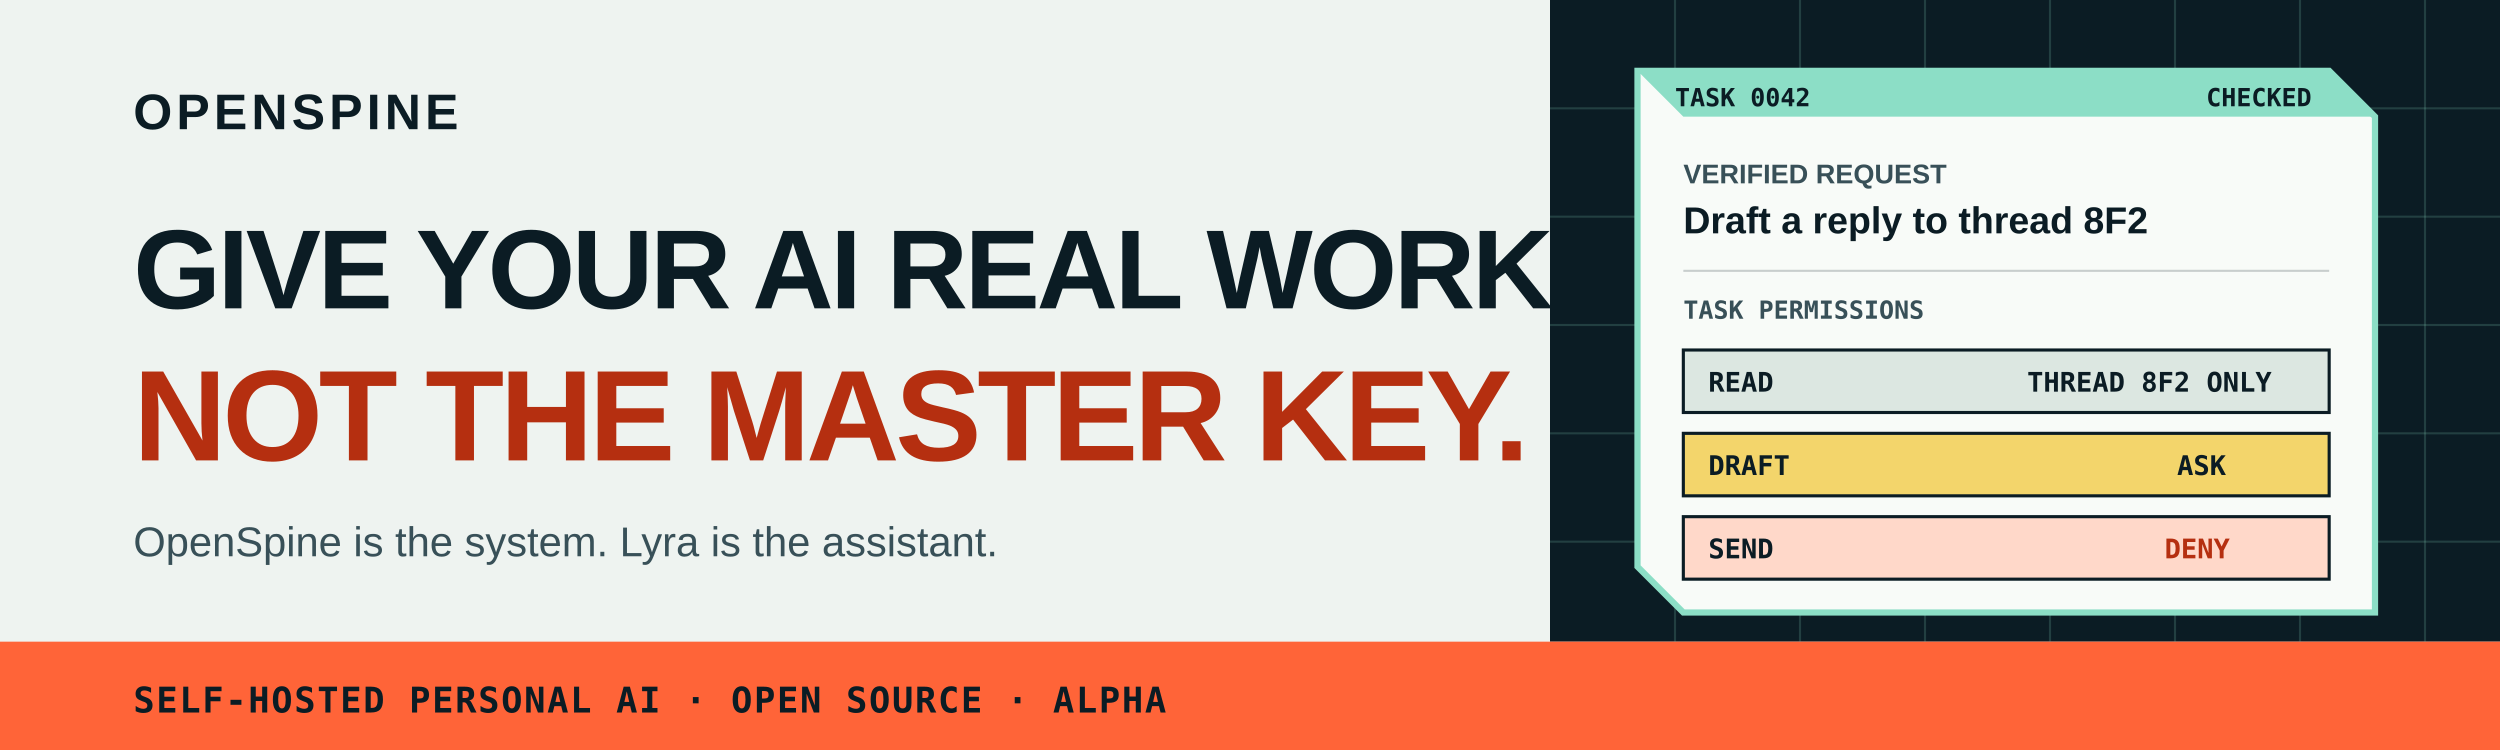
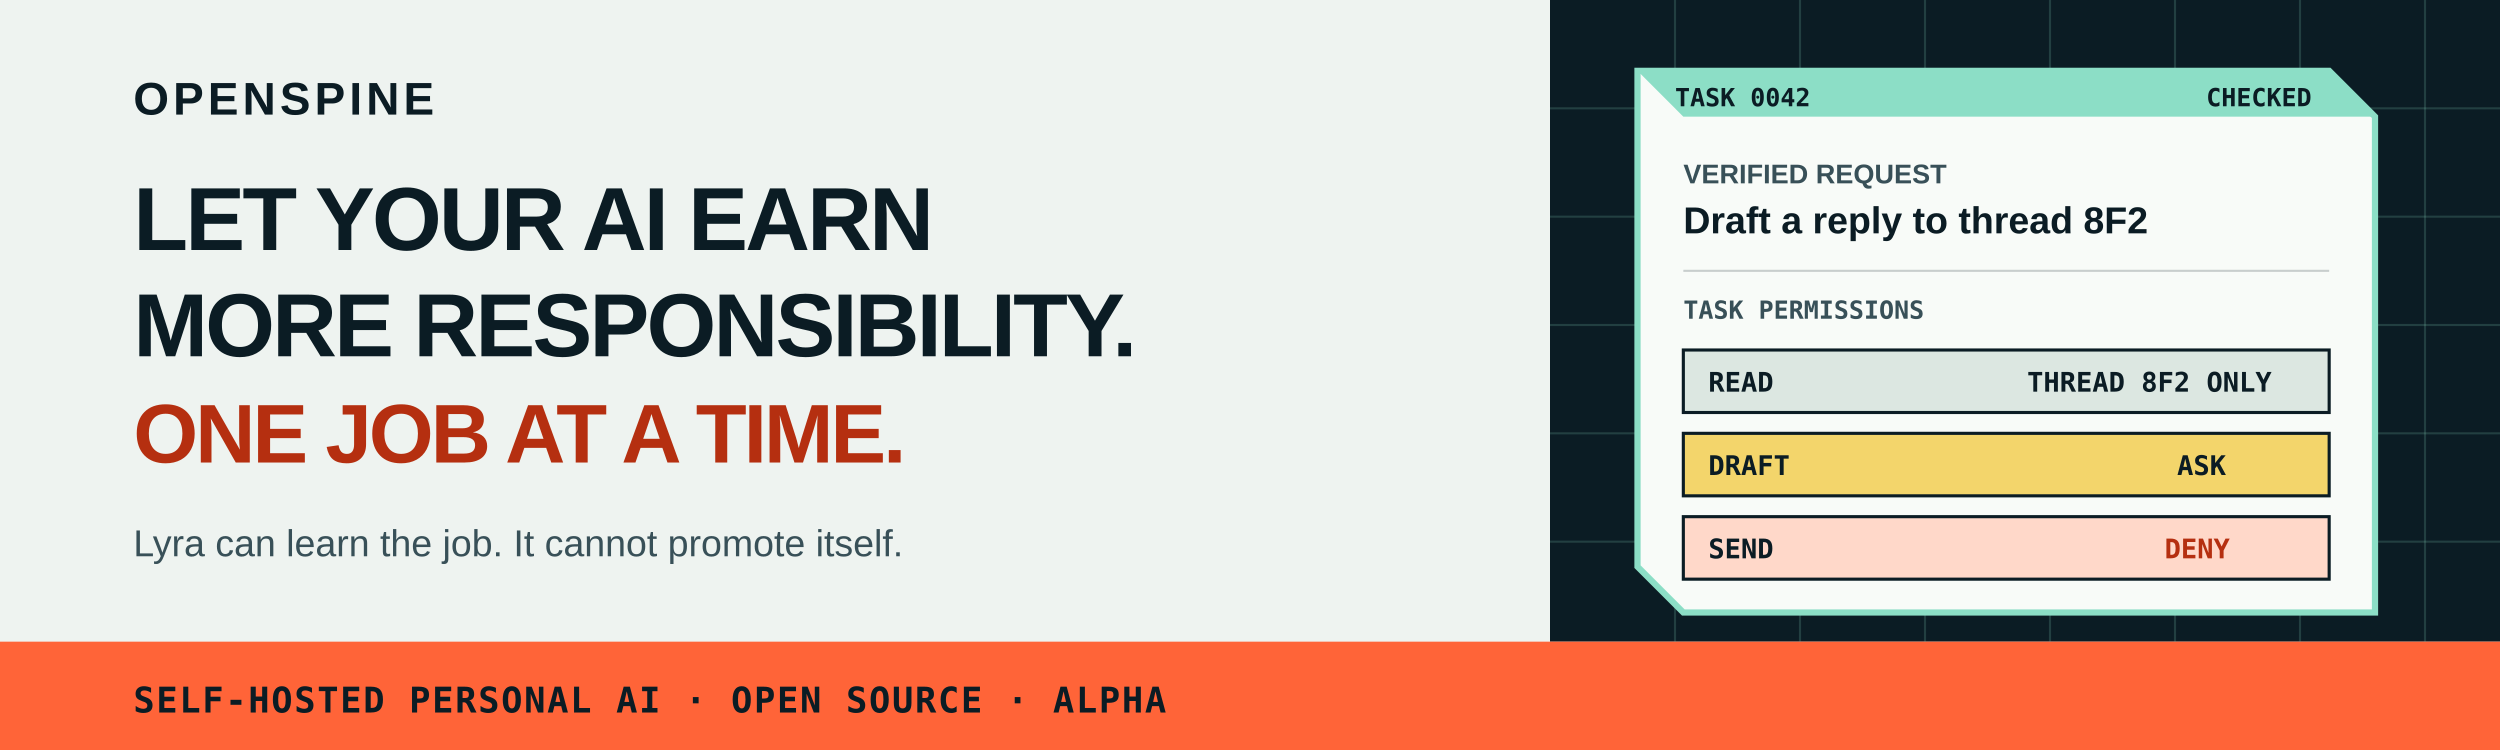
<svg xmlns="http://www.w3.org/2000/svg" width="1200" height="360" viewBox="0 0 1200 360" role="img" aria-labelledby="title desc">
  <rect width="1200" height="360" fill="#eef3f0" />
  <path d="M744 0h456v308H744z" fill="#0b1c24" />
  <path d="M0 308h1200v52H0z" fill="#ff6438" />
  <g fill="none" stroke="#8cdec6" stroke-opacity=".18">
    <path d="M744 52h456M744 104h456M744 156h456M744 208h456M744 260h456" />
    <path d="M804 0v308M864 0v308M924 0v308M984 0v308M1044 0v308M1104 0v308M1164 0v308" />
  </g>
  <g font-family="Arial, sans-serif" fill="#0b1c24">
-     <text x="64" y="62" font-size="24" font-weight="700" letter-spacing="2">OPENSPINE</text>
-     <text x="64" y="148" font-size="54" font-weight="900" letter-spacing="-1.5">GIVE YOUR AI REAL WORK.</text>
-     <text x="64" y="221" font-size="62" font-weight="900" letter-spacing="-2" fill="#b52f10">NOT THE MASTER KEY.</text>
-     <text x="64" y="267" font-size="20" fill="#385058">OpenSpine is the system. Lyra is the assistant.</text>
+     <text x="64" y="55" font-size="22" font-weight="700" letter-spacing="2">OPENSPINE</text>
+     <text x="64" y="120" font-size="43" font-weight="900" letter-spacing="-1.3">LET YOUR AI EARN</text>
+     <text x="64" y="171" font-size="43" font-weight="900" letter-spacing="-1.3">MORE RESPONSIBILITY.</text>
+     <text x="64" y="222" font-size="40" font-weight="900" letter-spacing="-1.4" fill="#b52f10">ONE JOB AT A TIME.</text>
+     <text x="64" y="267" font-size="18" fill="#385058">Lyra can learn the job. It cannot promote itself.</text>
    <text x="64" y="342" font-size="17" font-family="monospace" font-weight="700" letter-spacing=".8">SELF-HOSTED PERSONAL AI · OPEN SOURCE · ALPHA</text>
  </g>
  <g transform="translate(786 34)">
    <path d="M0 0h332l22 22v238H22L0 238z" fill="#f8fbf8" stroke="#8cdec6" stroke-width="3" />
    <path d="M0 0h332l22 22H22L0 0z" fill="#8cdec6" />
    <g font-family="monospace" font-size="12" font-weight="700" fill="#0b1c24">
      <text x="18" y="17">TASK 0042</text>
      <text x="273" y="17">CHECKED</text>
    </g>
    <text x="22" y="54" font-family="Arial, sans-serif" font-size="13" font-weight="700" fill="#385058">VERIFIED REQUEST</text>
    <text x="22" y="78" font-family="Arial, sans-serif" font-size="18" font-weight="700" fill="#0b1c24">Draft a reply to thread 8F2</text>
    <path d="M22 96h310" stroke="#0b1c24" stroke-opacity=".2" />
    <text x="22" y="119" font-family="monospace" font-size="12" font-weight="700" fill="#385058">TASK PERMISSIONS</text>
    <g font-family="monospace" font-size="13" font-weight="700" fill="#0b1c24">
      <rect x="22" y="134" width="310" height="30" fill="#dce7e1" stroke="#0b1c24" stroke-width="1.5" />
      <text x="34" y="154">READ</text>
      <text x="187" y="154">THREAD 8F2 ONLY</text>
      <rect x="22" y="174" width="310" height="30" fill="#f3d56b" stroke="#0b1c24" stroke-width="1.5" />
      <text x="34" y="194">DRAFT</text>
      <text x="259" y="194">ASK</text>
      <rect x="22" y="214" width="310" height="30" fill="#ffd8c9" stroke="#0b1c24" stroke-width="1.5" />
      <text x="34" y="234">SEND</text>
      <text x="253" y="234" fill="#b52f10">DENY</text>
    </g>
  </g>
</svg>
